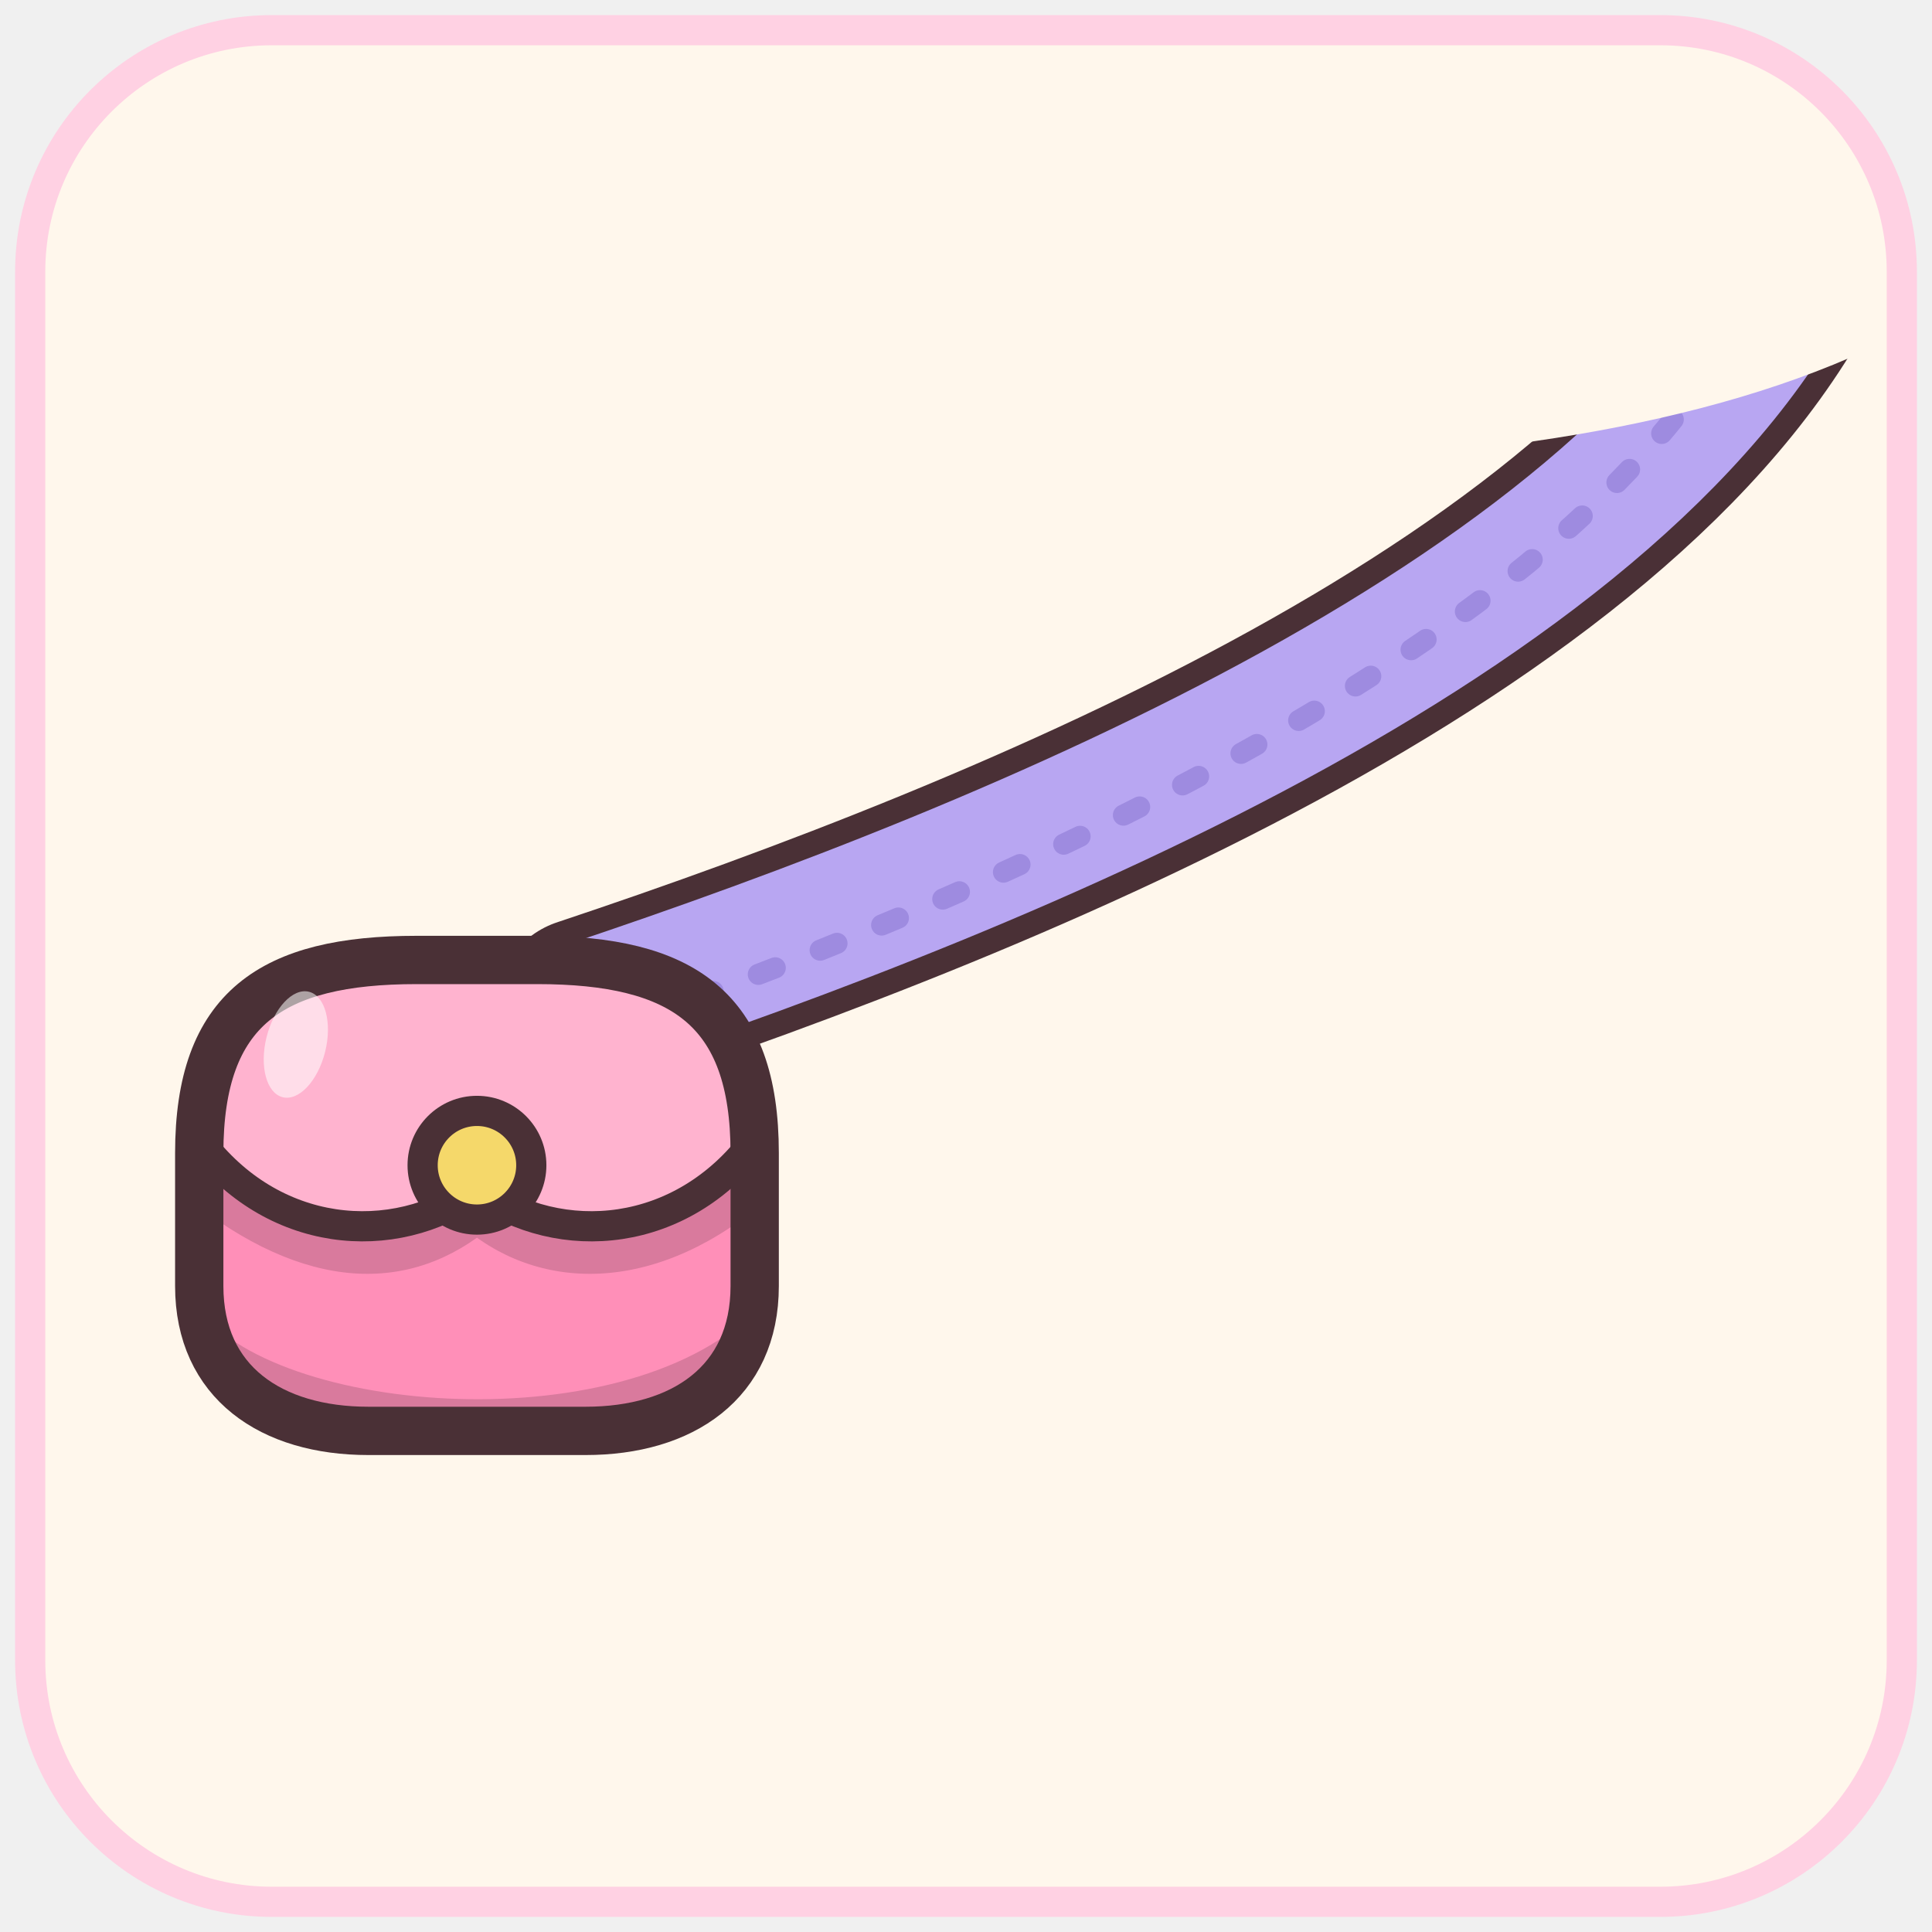
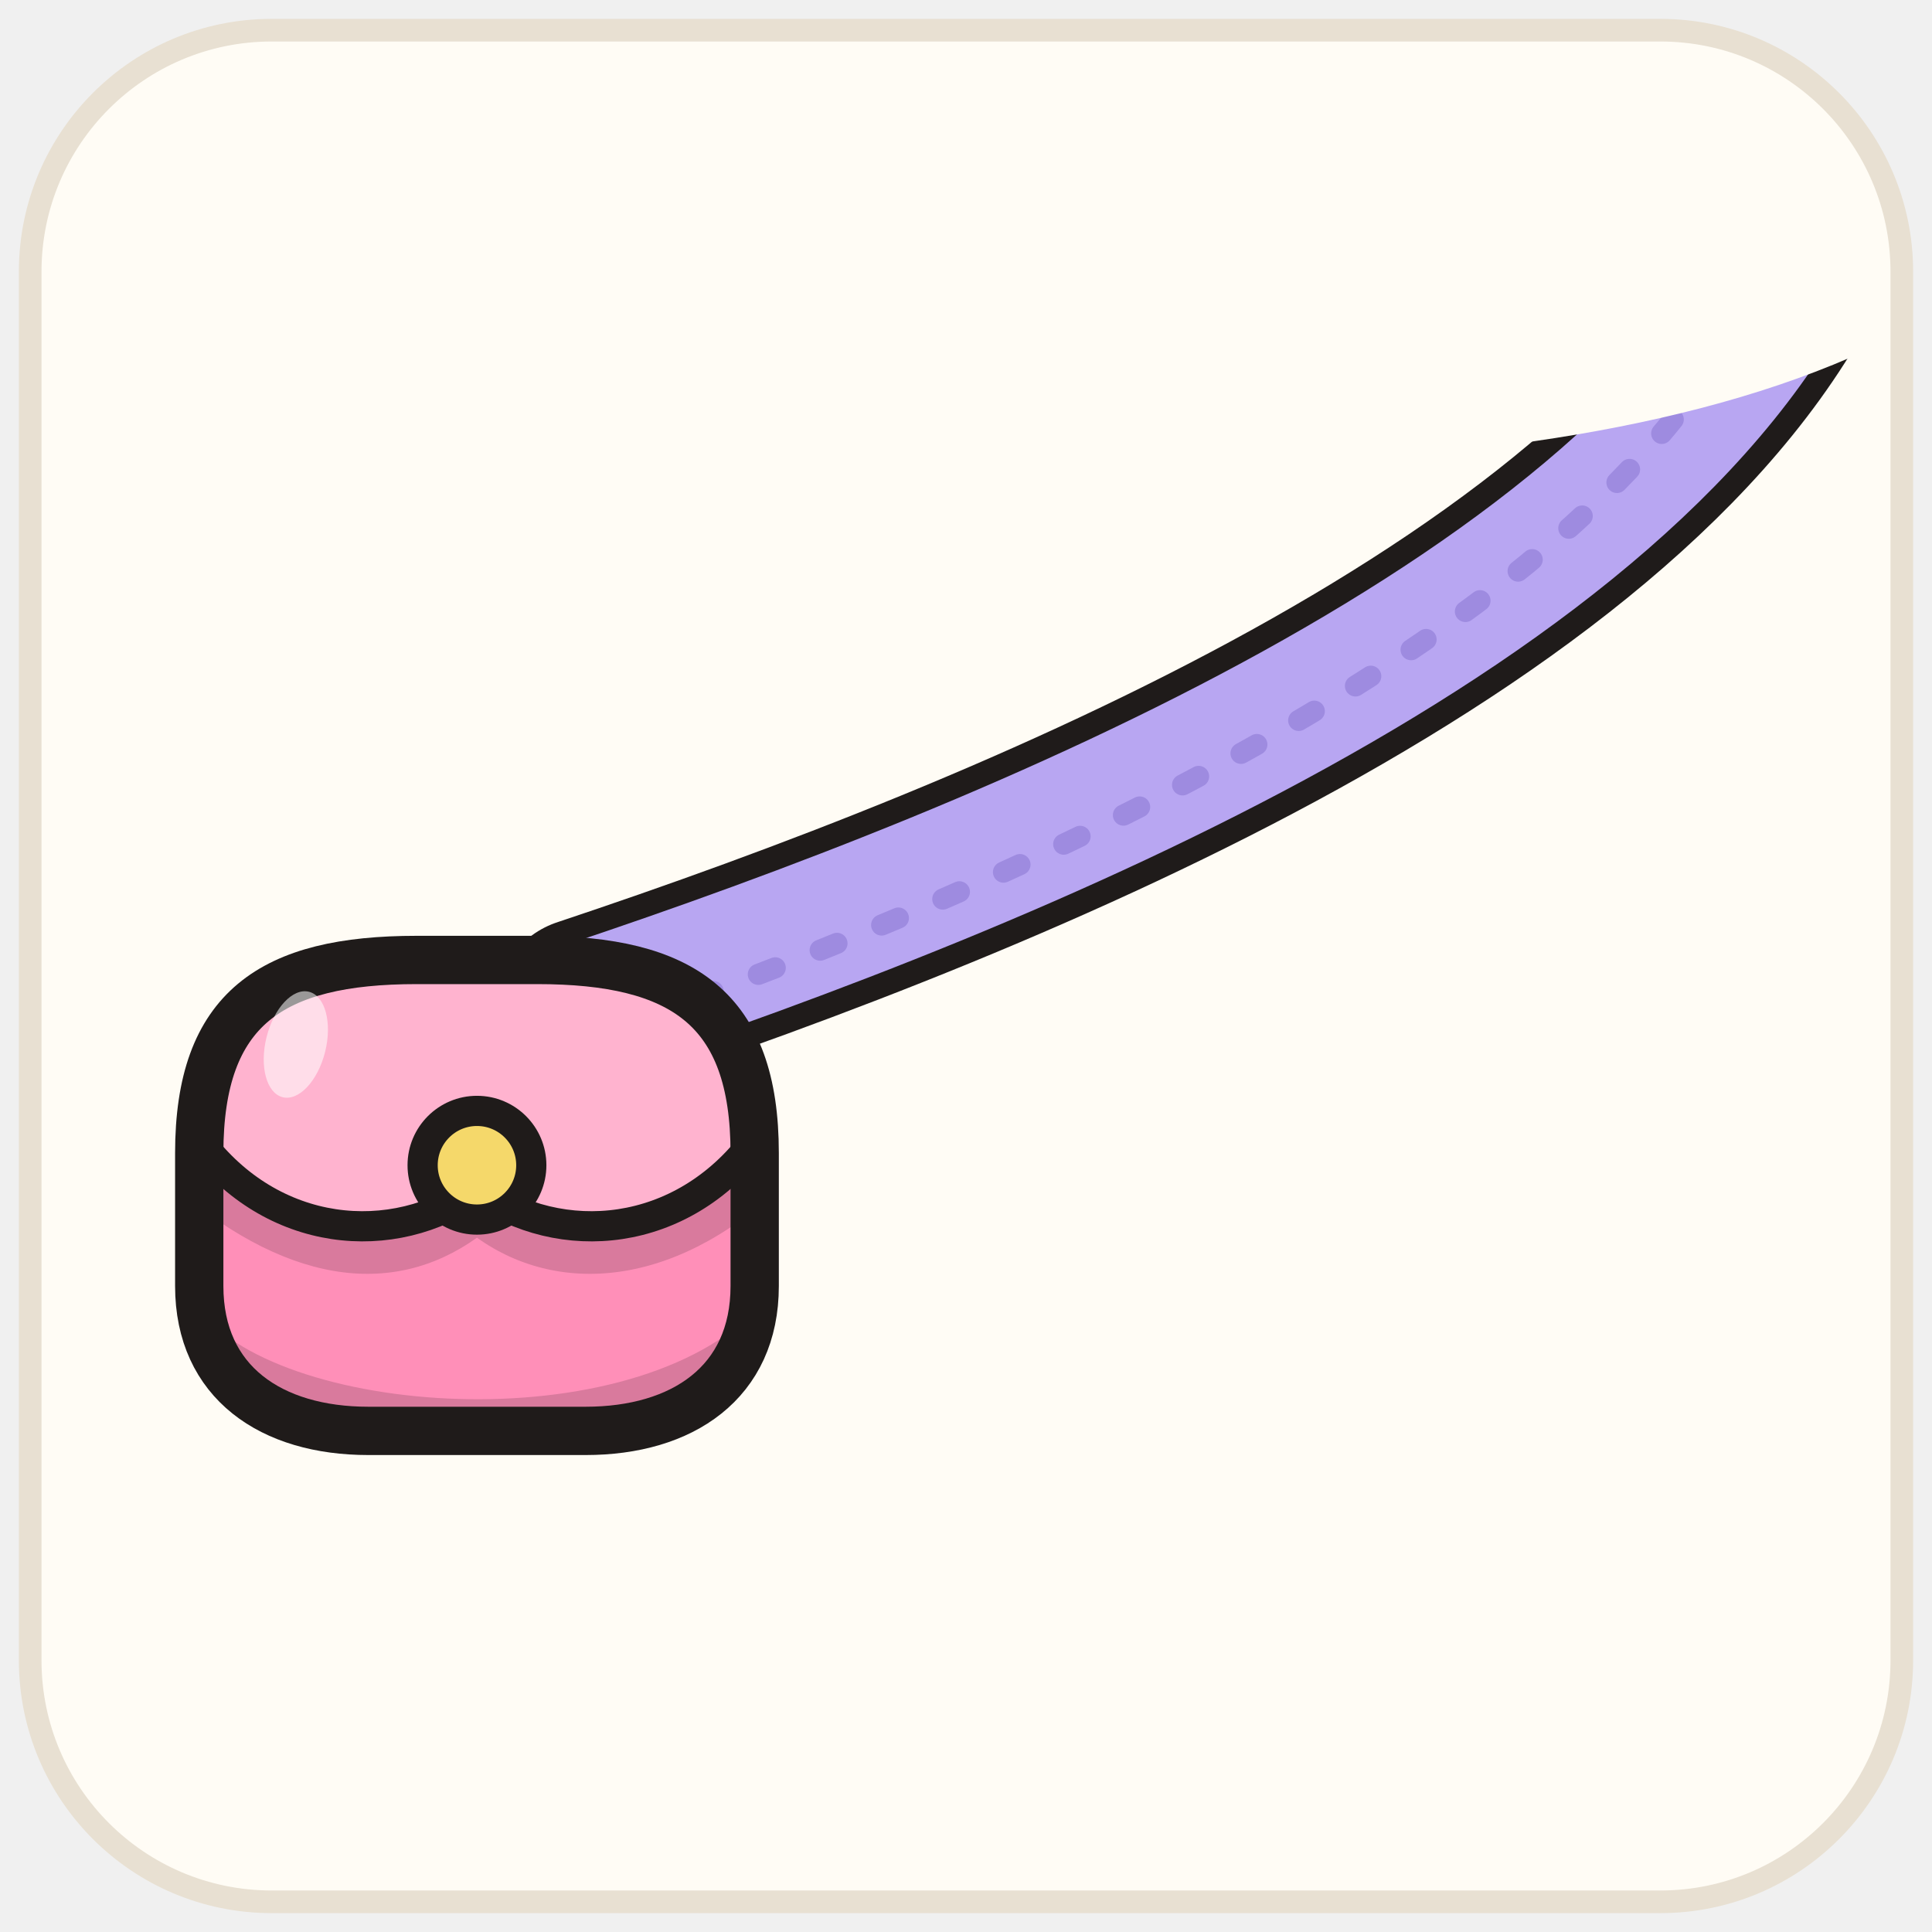
<svg xmlns="http://www.w3.org/2000/svg" viewBox="0 0 256 256" width="256" height="256">
-   <rect x="4" y="4" width="248" height="248" rx="32" fill="#FFF7EC" stroke="#FFD1E3" stroke-width="4" />
+   <rect x="4" y="4" width="248" height="248" rx="32" fill="#FFFCF5" stroke="#E8E0D2" stroke-width="3" />
  <svg x="20" y="20" width="216" height="216" viewBox="88 270 270 270" preserveAspectRatio="xMidYMid meet" overflow="visible">
    <defs>
      <path id="sw-head" d="M256 318 C172 318 96 300 92 232 C88 185 100 150 118 128 C112 104 118 74 134 60 C146 50 160 52 170 62 C184 76 196 90 208 100 C236 94 276 94 304 100 C316 90 328 76 342 62 C352 52 366 50 378 60 C394 74 400 104 394 128 C412 150 424 185 420 232 C416 300 340 318 256 318 Z" />
      <mask id="st-cut" maskUnits="userSpaceOnUse" x="0" y="0" width="512" height="512">
        <rect width="512" height="512" fill="#fff" />
        <use href="#sw-head" fill="#000" stroke="#000" stroke-width="8" />
      </mask>
      <path id="bag-body" d="M96 436 C96 412 108 404 132 404 L152 404 C176 404 188 412 188 436 L188 458 C188 474 176 482 160 482 L124 482 C108 482 96 474 96 458 Z" />
      <clipPath id="bag-clip">
        <use href="#bag-body" />
      </clipPath>
    </defs>
    <g stroke-linejoin="round" stroke-linecap="round">
      <g mask="url(#st-cut)">
-         <path fill="none" stroke="#4A3036" stroke-width="30" d="M362 286 C334 346 232 388 160 412" />
+         <path fill="none" stroke="#1F1B1A" stroke-width="30" d="M362 286 C334 346 232 388 160 412" />
        <path fill="none" stroke="#B8A6F2" stroke-width="22" d="M362 286 C334 346 232 388 160 412" />
        <path fill="none" stroke="#9E8BE0" stroke-width="3.5" stroke-dasharray="3 8" d="M352 296 C326 350 230 392 168 414" />
      </g>
      <use href="#bag-body" fill="#FF8FB8" />
      <g clip-path="url(#bag-clip)">
        <path fill="#000" fill-opacity="0.15" d="M96 462 C110 480 170 484 190 460 L190 490 L96 490 Z" />
        <path d="M90 398 L194 398 L194 434 C176 450 156 452 142 442 C128 452 108 450 90 434 Z" fill="#FFB3CF" />
        <path fill="#000" fill-opacity="0.15" d="M90 432 C110 452 128 454 142 444 C156 454 176 452 194 432 L194 440 C176 458 156 460 142 450 C128 460 110 458 90 440 Z" />
      </g>
-       <use href="#bag-body" fill="none" stroke="#4A3036" stroke-width="8" />
-       <path fill="none" stroke="#4A3036" stroke-width="5" d="M96 434 C108 450 128 452 142 442 C156 452 176 450 188 434" />
-       <circle cx="142" cy="438" r="9" fill="#F5D86A" stroke="#4A3036" stroke-width="5" />
+       <use href="#bag-body" fill="none" stroke="#1F1B1A" stroke-width="8" />
+       <path fill="none" stroke="#1F1B1A" stroke-width="5" d="M96 434 C108 450 128 452 142 442 C156 452 176 450 188 434" />
+       <circle cx="142" cy="438" r="9" fill="#F5D86A" stroke="#1F1B1A" stroke-width="5" />
      <ellipse fill="#FFFFFF" fill-opacity="0.55" cx="112" cy="418" rx="5" ry="9" transform="rotate(14 112 418)" />
      <circle fill="#FFFFFF" fill-opacity="0.55" cx="110" cy="440" r="3.5" opacity="0" />
    </g>
  </svg>
</svg>
